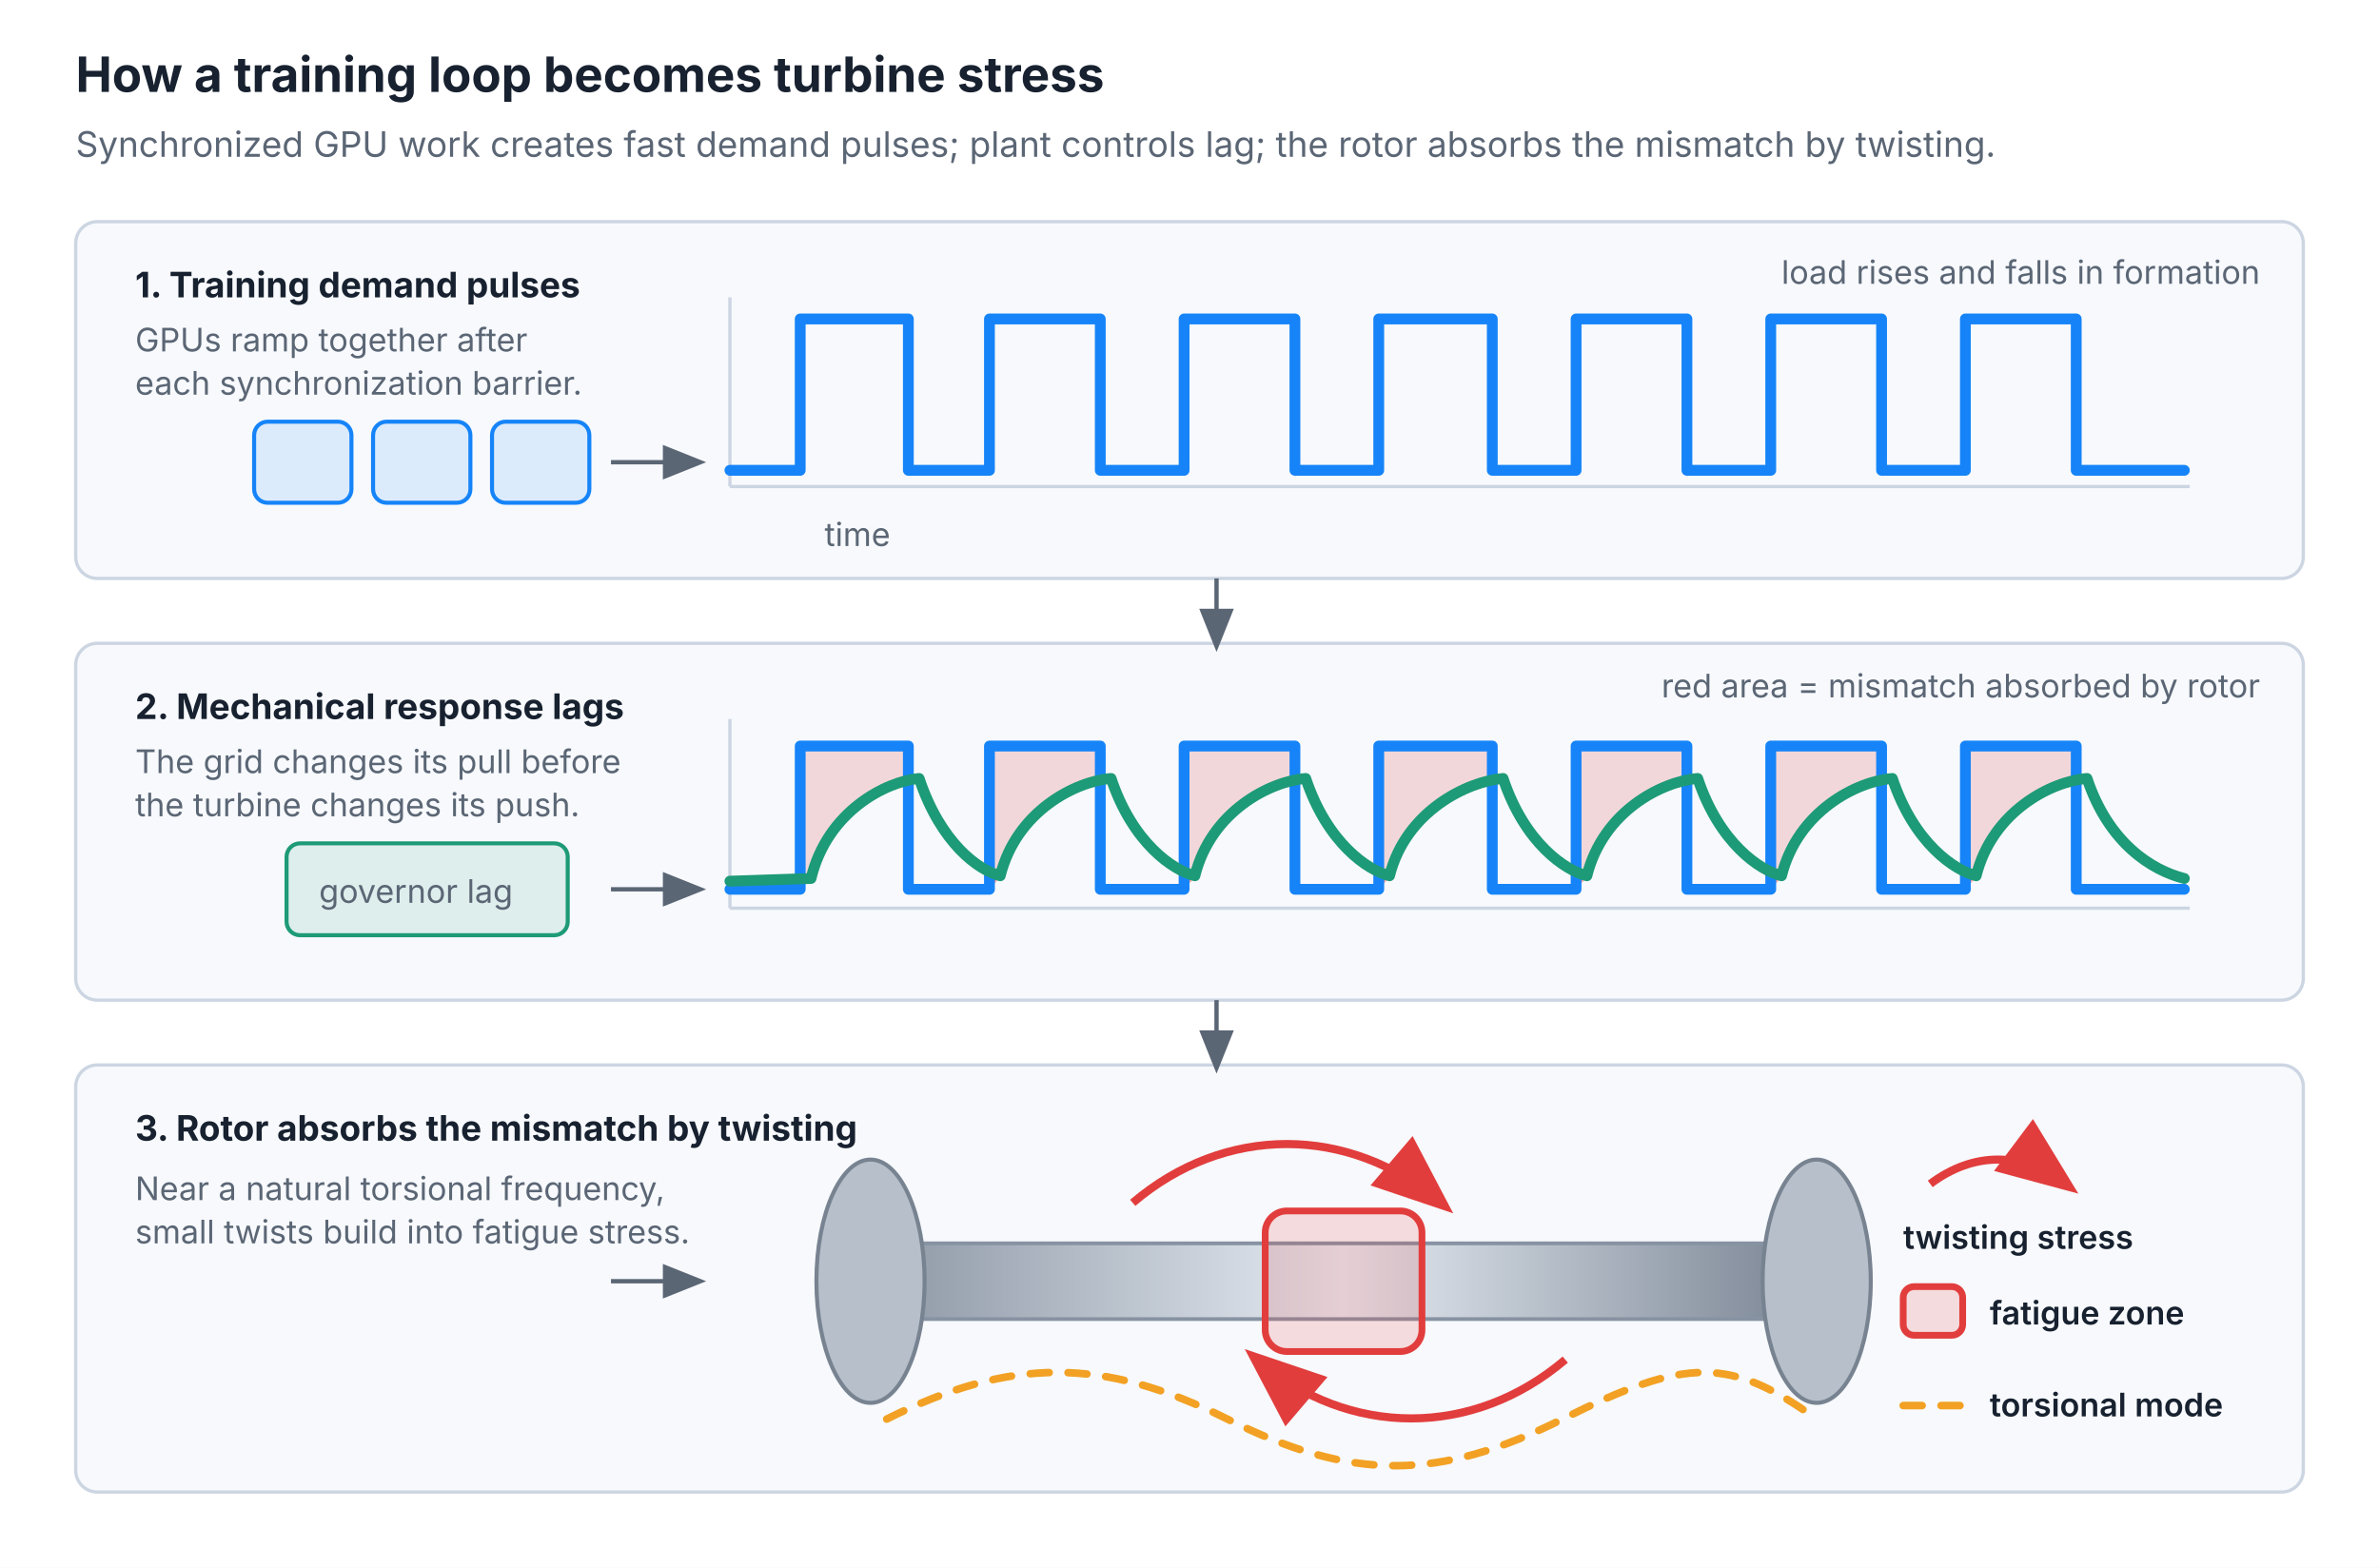
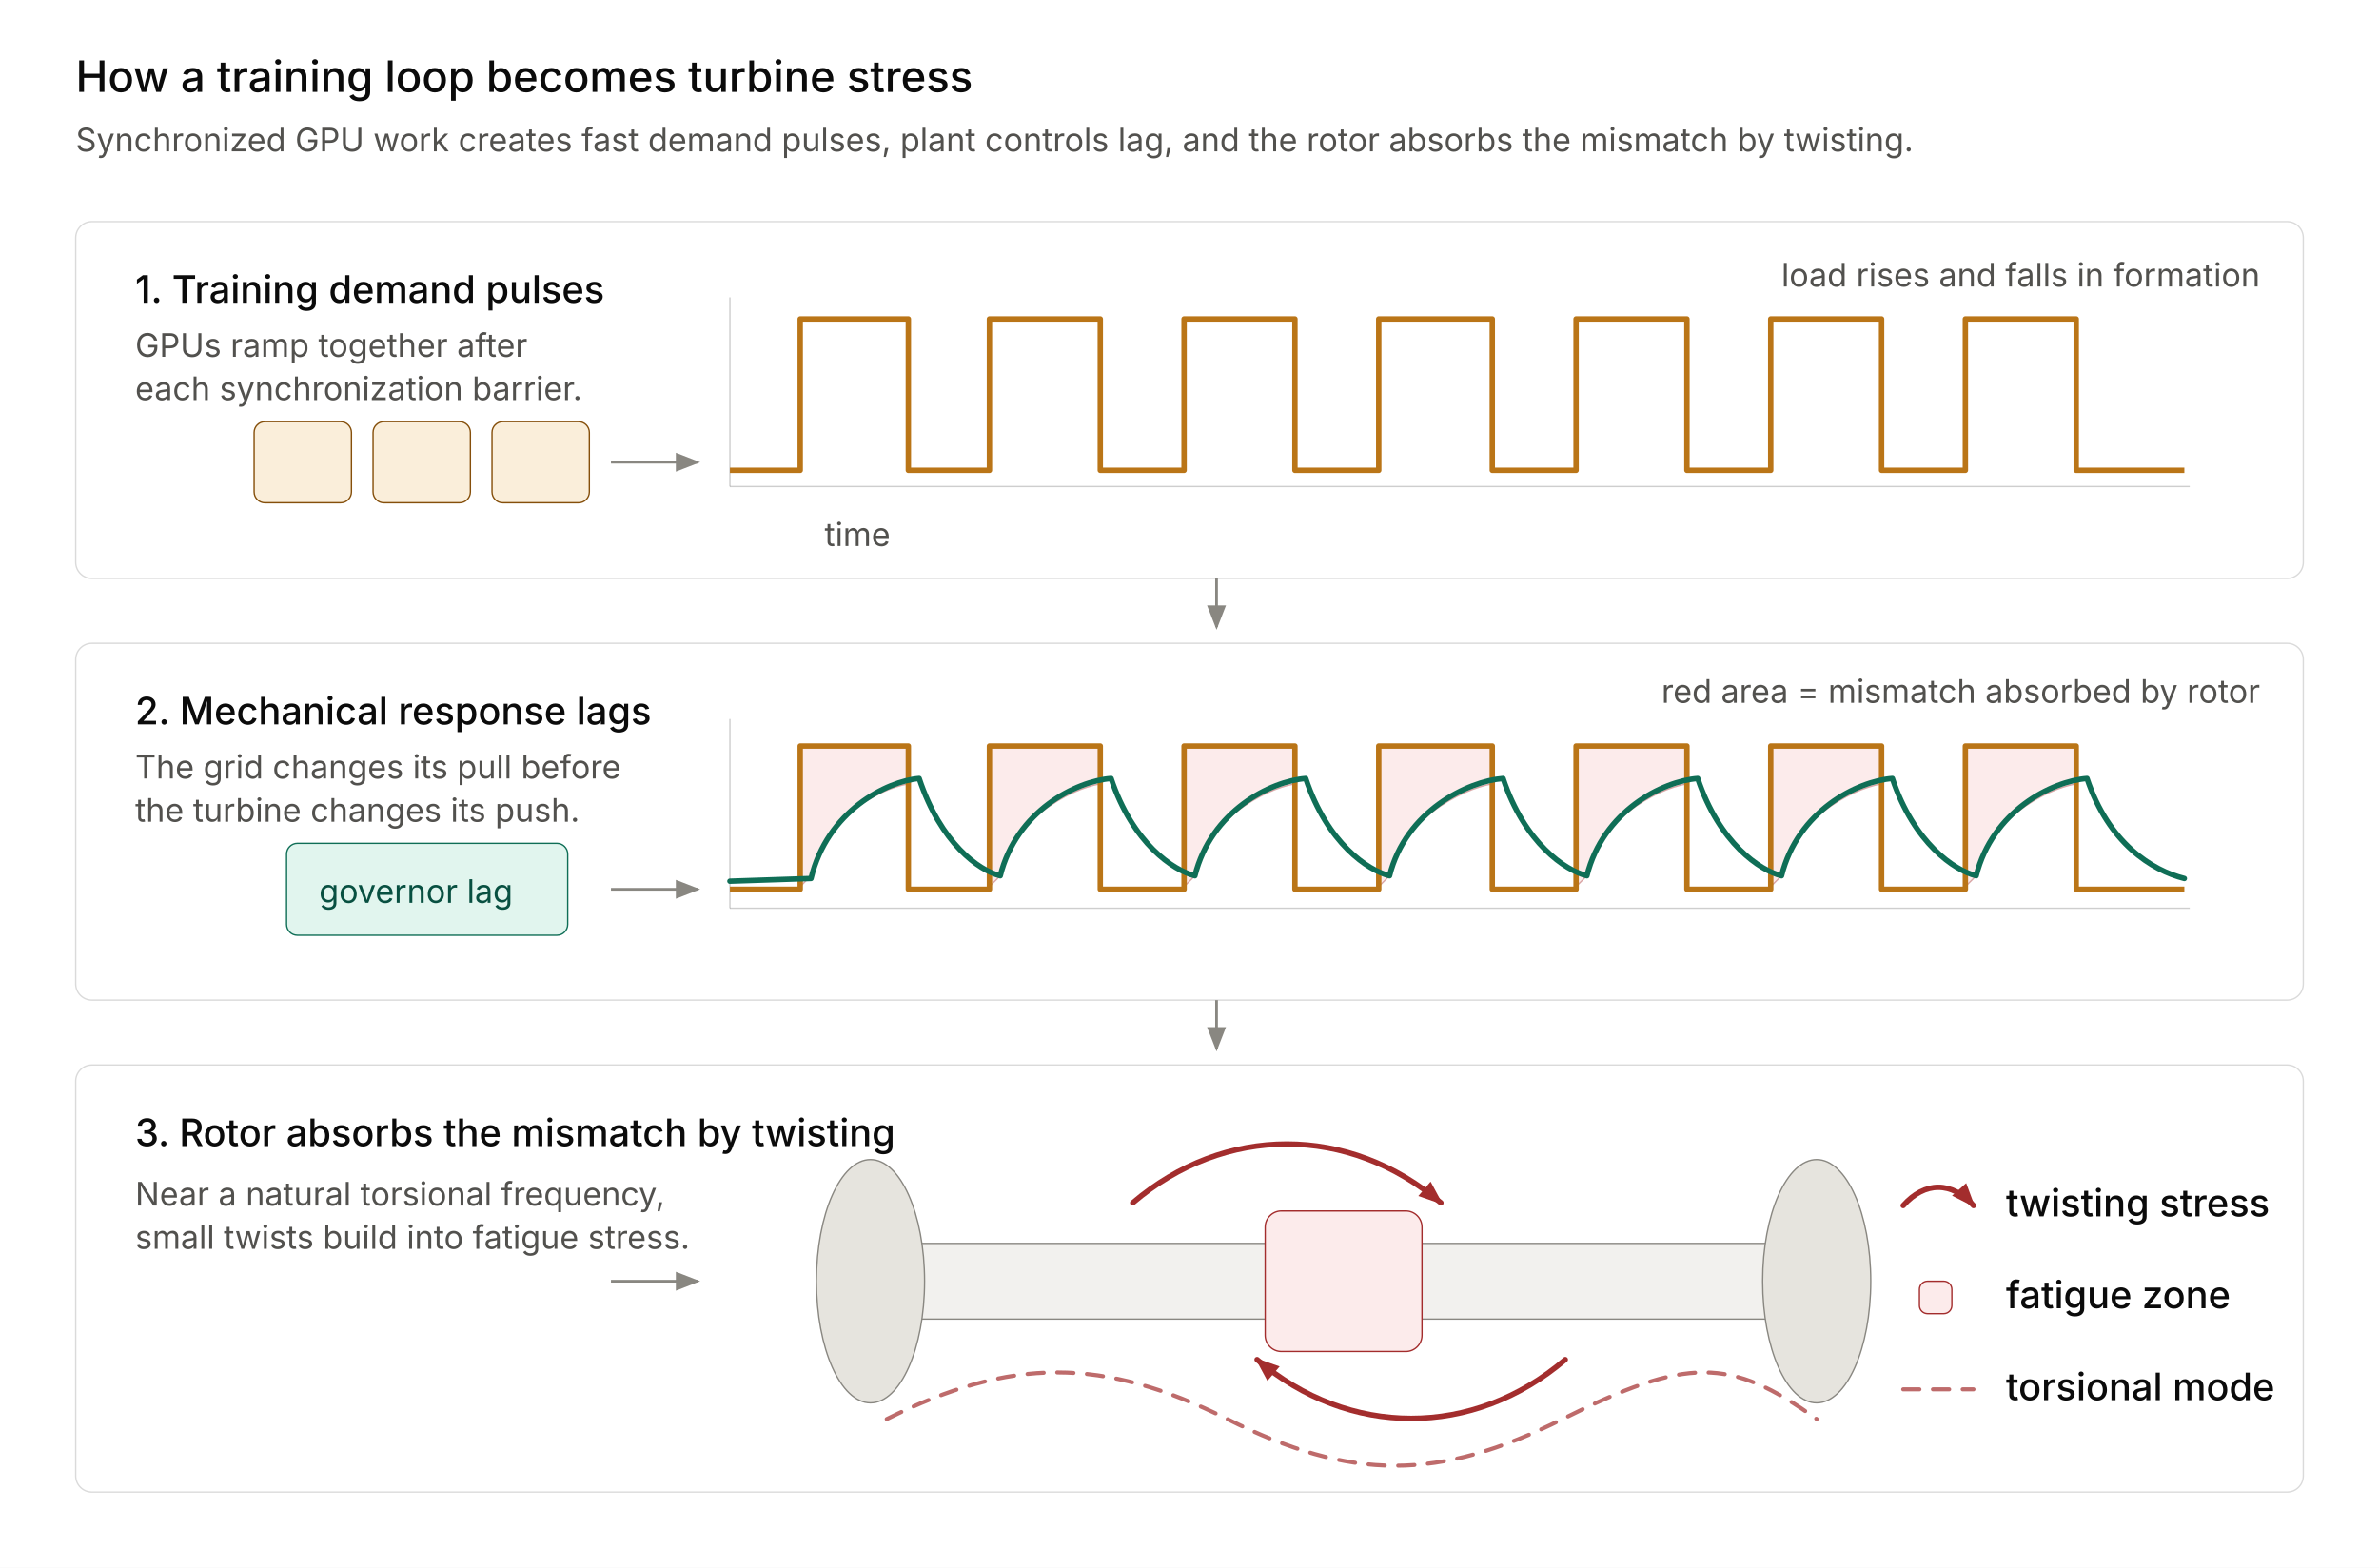
- <svg xmlns="http://www.w3.org/2000/svg" viewBox="0 0 880 580" role="img" aria-label="Diagram showing synchronized AI training load pulses becoming turbine shaft stress. Governor lag leaves a torque mismatch that the rotor absorbs by twisting, with torsional resonance risk.">
+ <svg xmlns="http://www.w3.org/2000/svg" width="100%" viewBox="0 0 880 580" role="img" font-family="-apple-system, 'system-ui', 'Segoe UI', sans-serif">
  <defs>
-     <marker id="stress-arrow" markerWidth="10" markerHeight="8" refX="8" refY="4" orient="auto">
-       <path class="arrowhead" d="M 0 0 L 10 4 L 0 8 z" fill="#5b6675" />
+     <marker id="tick-arrow" markerUnits="userSpaceOnUse" markerWidth="9" markerHeight="7" refX="8" refY="3.5" orient="auto">
+       <path d="M 0 0 L 9 3.5 L 0 7 z" fill="#898781" />
    </marker>
-     <marker id="red-arrow" markerWidth="10" markerHeight="8" refX="8" refY="4" orient="auto">
-       <path class="arrowhead-red" d="M 0 0 L 10 4 L 0 8 z" fill="#e23d3d" />
+     <marker id="stress-arrow" markerUnits="userSpaceOnUse" markerWidth="9" markerHeight="7" refX="8" refY="3.5" orient="auto">
+       <path d="M 0 0 L 9 3.5 L 0 7 z" fill="#a32d2d" />
    </marker>
-     <linearGradient id="shaft-gradient" x1="0" x2="1" y1="0" y2="0">
-       <stop offset="0" stop-color="#8c96a4" />
-       <stop offset="0.5" stop-color="#e5ebf2" />
-       <stop offset="1" stop-color="#798493" />
-     </linearGradient>
-     <style>
-       .ink { fill: #17212f; font-family: Inter, ui-sans-serif, system-ui, -apple-system, BlinkMacSystemFont, "Segoe UI", sans-serif; }
-       .muted { fill: #5b6675; font-family: Inter, ui-sans-serif, system-ui, -apple-system, BlinkMacSystemFont, "Segoe UI", sans-serif; }
-       .title { font-size: 18px; font-weight: 750; }
-       .caption { font-size: 13px; }
-       .label { font-size: 13px; font-weight: 650; }
-       .small { font-size: 12px; }
-       .key-text { fill: #17212f; font-family: Inter, ui-sans-serif, system-ui, -apple-system, BlinkMacSystemFont, "Segoe UI", sans-serif; font-size: 12px; font-weight: 600; }
-       .panel { fill: #f7f9fc; stroke: #ccd5e2; stroke-width: 1.2; }
-       .axis { stroke: #ccd5e2; stroke-width: 1.2; }
-       .training { fill: none; stroke: #1684f8; stroke-width: 4; stroke-linejoin: round; stroke-linecap: round; }
-       .governor { fill: none; stroke: #1d9a77; stroke-width: 4; stroke-linejoin: round; stroke-linecap: round; }
-       .lag { fill: rgba(226, 61, 61, 0.18); stroke: rgba(226, 61, 61, 0.42); stroke-width: 1; }
-       .arrow { stroke: #5b6675; stroke-width: 1.6; fill: none; marker-end: url(#stress-arrow); }
-       .stress-arrow { stroke: #e23d3d; stroke-width: 3; fill: none; marker-end: url(#red-arrow); }
-       .shaft { fill: url(#shaft-gradient); stroke: #8792a2; stroke-width: 1.4; }
-       .ring { fill: #b6bfca; stroke: #788391; stroke-width: 1.5; }
-       .hot { fill: rgba(226, 61, 61, 0.16); stroke: #e23d3d; stroke-width: 2.5; }
-       .resonance { fill: none; stroke: #f2a124; stroke-width: 2.8; stroke-linecap: round; stroke-dasharray: 7 7; }
-       .chip { fill: rgba(22, 132, 248, 0.12); stroke: #1684f8; stroke-width: 1.5; }
-       .plant { fill: rgba(29, 154, 119, 0.12); stroke: #1d9a77; stroke-width: 1.5; }
-       .bg { fill: #ffffff; }
-       @media (prefers-color-scheme: dark) {
-         .bg { fill: #0f1620; }
-         .ink { fill: #e8edf4; }
-         .muted { fill: #9aa7b8; }
-         .key-text { fill: #e8edf4; }
-         .panel { fill: #16202e; stroke: #2b3a4e; }
-         .axis { stroke: #33445a; }
-         .arrow { stroke: #93a1b3; }
-         .arrowhead { fill: #93a1b3; }
-         .arrowhead-red { fill: #f25555; }
-         .training { stroke: #4da3ff; }
-         .governor { stroke: #35c39a; }
-         .lag { fill: rgba(255, 99, 99, 0.22); stroke: rgba(255, 99, 99, 0.5); }
-         .stress-arrow { stroke: #f25555; }
-         .hot { fill: rgba(242, 85, 85, 0.2); stroke: #f25555; }
-         .chip { stroke: #4da3ff; }
-         .plant { stroke: #35c39a; }
-       }
-     </style>
  </defs>
-   <rect class="bg" x="0" y="0" width="880" height="580" />
-   <text class="ink title" x="28" y="34">How a training loop becomes turbine stress</text>
-   <text class="muted caption" x="28" y="58">Synchronized GPU work creates fast demand pulses; plant controls lag; the rotor absorbs the mismatch by twisting.</text>
-   <rect class="panel" x="28" y="82" width="824" height="132" rx="8" />
-   <text class="ink label" x="50" y="110">1. Training demand pulses</text>
-   <text class="muted small" x="50" y="130">GPUs ramp together after</text>
-   <text class="muted small" x="50" y="146">each synchronization barrier.</text>
-   <line class="axis" x1="270" y1="180" x2="810" y2="180" />
-   <line class="axis" x1="270" y1="110" x2="270" y2="180" />
-   <path class="training" d="M270 174 L296 174 L296 118 L336 118 L336 174 L366 174 L366 118 L407 118 L407 174 L438 174 L438 118 L479 118 L479 174 L510 174 L510 118 L552 118 L552 174 L583 174 L583 118 L624 118 L624 174 L655 174 L655 118 L696 118 L696 174 L727 174 L727 118 L768 118 L768 174 L808 174" />
-   <rect class="chip" x="94" y="156" width="36" height="30" rx="5" />
-   <rect class="chip" x="138" y="156" width="36" height="30" rx="5" />
-   <rect class="chip" x="182" y="156" width="36" height="30" rx="5" />
-   <line class="arrow" x1="226" y1="171" x2="258" y2="171" />
-   <text class="muted small" x="305" y="202">time</text>
-   <text class="muted small" x="836" y="105" text-anchor="end">load rises and falls in formation</text>
-   <rect class="panel" x="28" y="238" width="824" height="132" rx="8" />
-   <text class="ink label" x="50" y="266">2. Mechanical response lags</text>
-   <text class="muted small" x="50" y="286">The grid changes its pull before</text>
-   <text class="muted small" x="50" y="302">the turbine changes its push.</text>
-   <line class="axis" x1="270" y1="336" x2="810" y2="336" />
-   <line class="axis" x1="270" y1="266" x2="270" y2="336" />
-   <path class="lag" d="M296 276 L336 276 L336 290 C324 292 304 304 300 324 L296 328 Z M366 276 L407 276 L407 290 C395 292 374 304 370 324 L366 328 Z M438 276 L479 276 L479 290 C467 292 446 304 442 324 L438 328 Z M510 276 L552 276 L552 290 C540 292 518 304 514 324 L510 328 Z M583 276 L624 276 L624 290 C612 292 591 304 587 324 L583 328 Z M655 276 L696 276 L696 290 C684 292 663 304 659 324 L655 328 Z M727 276 L768 276 L768 290 C756 292 735 304 731 324 L727 328 Z" />
-   <path class="training" d="M270 329 L296 329 L296 276 L336 276 L336 329 L366 329 L366 276 L407 276 L407 329 L438 329 L438 276 L479 276 L479 329 L510 329 L510 276 L552 276 L552 329 L583 329 L583 276 L624 276 L624 329 L655 329 L655 276 L696 276 L696 329 L727 329 L727 276 L768 276 L768 329 L808 329" />
-   <path class="governor" d="M270 326 L300 325 C306 300 328 289 340 288 C348 312 362 322 370 324 C376 300 398 289 411 288 C419 312 434 322 442 324 C448 300 470 289 483 288 C491 312 506 322 514 324 C520 300 543 289 556 288 C564 312 579 322 587 324 C593 300 615 289 628 288 C636 312 651 322 659 324 C665 300 687 289 700 288 C708 312 723 322 731 324 C737 300 759 289 772 288 C780 312 796 322 808 325" />
-   <rect class="plant" x="106" y="312" width="104" height="34" rx="5" />
-   <text class="muted small" x="118" y="334">governor lag</text>
-   <line class="arrow" x1="226" y1="329" x2="258" y2="329" />
-   <text class="muted small" x="836" y="258" text-anchor="end">red area = mismatch absorbed by rotor</text>
-   <rect class="panel" x="28" y="394" width="824" height="158" rx="8" />
-   <text class="ink label" x="50" y="422">3. Rotor absorbs the mismatch by twisting</text>
-   <text class="muted small" x="50" y="444">Near a natural torsional frequency,</text>
-   <text class="muted small" x="50" y="460">small twists build into fatigue stress.</text>
-   <line class="arrow" x1="226" y1="474" x2="258" y2="474" />
+   <rect x="0" y="0" width="880" height="580" fill="#ffffff" />
+   <text x="28" y="34" fill="#0b0b0b" font-size="16" font-weight="500">How a training loop becomes turbine stress</text>
+   <text x="28" y="56" fill="#52514e" font-size="12">Synchronized GPU work creates fast demand pulses, plant controls lag, and the rotor absorbs the mismatch by twisting.</text>
+   <rect x="28" y="82" width="824" height="132" rx="6" fill="#ffffff" stroke="#0b0b0b" stroke-opacity="0.15" stroke-width="0.5" />
+   <text x="50" y="112" fill="#0b0b0b" font-size="14" font-weight="500">1. Training demand pulses</text>
+   <text x="50" y="132" fill="#52514e" font-size="12">GPUs ramp together after</text>
+   <text x="50" y="148" fill="#52514e" font-size="12">each synchronization barrier.</text>
+   <line x1="270" y1="180" x2="810" y2="180" stroke="#0b0b0b" stroke-opacity="0.2" stroke-width="0.5" />
+   <line x1="270" y1="110" x2="270" y2="180" stroke="#0b0b0b" stroke-opacity="0.2" stroke-width="0.5" />
+   <path d="M270 174 L296 174 L296 118 L336 118 L336 174 L366 174 L366 118 L407 118 L407 174 L438 174 L438 118 L479 118 L479 174 L510 174 L510 118 L552 118 L552 174 L583 174 L583 118 L624 118 L624 174 L655 174 L655 118 L696 118 L696 174 L727 174 L727 118 L768 118 L768 174 L808 174" fill="none" stroke="#BA7517" stroke-width="2" stroke-linejoin="round" />
+   <rect x="94" y="156" width="36" height="30" rx="4" fill="#faeeda" stroke="#854f0b" stroke-width="0.5" />
+   <rect x="138" y="156" width="36" height="30" rx="4" fill="#faeeda" stroke="#854f0b" stroke-width="0.5" />
+   <rect x="182" y="156" width="36" height="30" rx="4" fill="#faeeda" stroke="#854f0b" stroke-width="0.5" />
+   <line x1="226" y1="171" x2="258" y2="171" stroke="#898781" stroke-width="1" marker-end="url(#tick-arrow)" />
+   <text x="305" y="202" fill="#52514e" font-size="12">time</text>
+   <text x="836" y="106" text-anchor="end" fill="#52514e" font-size="12">load rises and falls in formation</text>
+   <rect x="28" y="238" width="824" height="132" rx="6" fill="#ffffff" stroke="#0b0b0b" stroke-opacity="0.15" stroke-width="0.5" />
+   <text x="50" y="268" fill="#0b0b0b" font-size="14" font-weight="500">2. Mechanical response lags</text>
+   <text x="50" y="288" fill="#52514e" font-size="12">The grid changes its pull before</text>
+   <text x="50" y="304" fill="#52514e" font-size="12">the turbine changes its push.</text>
+   <line x1="270" y1="336" x2="810" y2="336" stroke="#0b0b0b" stroke-opacity="0.2" stroke-width="0.5" />
+   <line x1="270" y1="266" x2="270" y2="336" stroke="#0b0b0b" stroke-opacity="0.2" stroke-width="0.5" />
+   <path d="M296 276 L336 276 L336 290 C324 292 304 304 300 324 L296 328 Z M366 276 L407 276 L407 290 C395 292 374 304 370 324 L366 328 Z M438 276 L479 276 L479 290 C467 292 446 304 442 324 L438 328 Z M510 276 L552 276 L552 290 C540 292 518 304 514 324 L510 328 Z M583 276 L624 276 L624 290 C612 292 591 304 587 324 L583 328 Z M655 276 L696 276 L696 290 C684 292 663 304 659 324 L655 328 Z M727 276 L768 276 L768 290 C756 292 735 304 731 324 L727 328 Z" fill="#fcebeb" stroke="#a32d2d" stroke-opacity="0.4" stroke-width="0.5" />
+   <path d="M270 329 L296 329 L296 276 L336 276 L336 329 L366 329 L366 276 L407 276 L407 329 L438 329 L438 276 L479 276 L479 329 L510 329 L510 276 L552 276 L552 329 L583 329 L583 276 L624 276 L624 329 L655 329 L655 276 L696 276 L696 329 L727 329 L727 276 L768 276 L768 329 L808 329" fill="none" stroke="#BA7517" stroke-width="2" stroke-linejoin="round" />
+   <path d="M270 326 L300 325 C306 300 328 289 340 288 C348 312 362 322 370 324 C376 300 398 289 411 288 C419 312 434 322 442 324 C448 300 470 289 483 288 C491 312 506 322 514 324 C520 300 543 289 556 288 C564 312 579 322 587 324 C593 300 615 289 628 288 C636 312 651 322 659 324 C665 300 687 289 700 288 C708 312 723 322 731 324 C737 300 759 289 772 288 C780 312 796 322 808 325" fill="none" stroke="#0f6e56" stroke-width="2" stroke-linejoin="round" stroke-linecap="round" />
+   <rect x="106" y="312" width="104" height="34" rx="4" fill="#e1f5ee" stroke="#0f6e56" stroke-width="0.5" />
+   <text x="118" y="334" fill="#085041" font-size="12">governor lag</text>
+   <line x1="226" y1="329" x2="258" y2="329" stroke="#898781" stroke-width="1" marker-end="url(#tick-arrow)" />
+   <text x="836" y="260" text-anchor="end" fill="#52514e" font-size="12">red area = mismatch absorbed by rotor</text>
+   <rect x="28" y="394" width="824" height="158" rx="6" fill="#ffffff" stroke="#0b0b0b" stroke-opacity="0.15" stroke-width="0.5" />
+   <text x="50" y="424" fill="#0b0b0b" font-size="14" font-weight="500">3. Rotor absorbs the mismatch by twisting</text>
+   <text x="50" y="446" fill="#52514e" font-size="12">Near a natural torsional frequency,</text>
+   <text x="50" y="462" fill="#52514e" font-size="12">small twists build into fatigue stress.</text>
+   <line x1="226" y1="474" x2="258" y2="474" stroke="#898781" stroke-width="1" marker-end="url(#tick-arrow)" />
  <g transform="translate(280 0)">
-     <rect class="shaft" x="42" y="460" width="350" height="28" rx="14" />
-     <ellipse class="ring" cx="42" cy="474" rx="20" ry="45" />
-     <ellipse class="ring" cx="392" cy="474" rx="20" ry="45" />
-     <rect class="hot" x="188" y="448" width="58" height="52" rx="8" />
-     <path class="stress-arrow" d="M139 445 C173 416 219 416 253 445" />
-     <path class="stress-arrow" d="M299 503 C265 532 219 532 185 503" />
-     <path class="resonance" d="M48 525 C94 502 128 502 174 525 S252 548 298 525 S360 502 392 525" />
+     <rect x="42" y="460" width="350" height="28" rx="14" fill="#f2f1ee" stroke="#898781" stroke-width="0.5" />
+     <ellipse cx="42" cy="474" rx="20" ry="45" fill="#e6e4de" stroke="#898781" stroke-width="0.5" />
+     <ellipse cx="392" cy="474" rx="20" ry="45" fill="#e6e4de" stroke="#898781" stroke-width="0.5" />
+     <rect x="188" y="448" width="58" height="52" rx="6" fill="#fcebeb" stroke="#a32d2d" stroke-width="0.5" />
+     <path d="M139 445 C173 416 219 416 253 445" fill="none" stroke="#a32d2d" stroke-width="2" stroke-linecap="round" marker-end="url(#stress-arrow)" />
+     <path d="M299 503 C265 532 219 532 185 503" fill="none" stroke="#a32d2d" stroke-width="2" stroke-linecap="round" marker-end="url(#stress-arrow)" />
+     <path d="M48 525 C94 502 128 502 174 525 S252 548 298 525 S360 502 392 525" fill="none" stroke="#a32d2d" stroke-opacity="0.7" stroke-width="1.5" stroke-linecap="round" stroke-dasharray="6 5" />
  </g>
  <g>
-     <path class="stress-arrow" d="M714 438 C730 426 748 426 764 438" />
-     <text class="key-text" x="704" y="462">twisting stress</text>
-     <rect class="hot" x="704" y="476" width="22" height="18" rx="4" />
-     <text class="key-text" x="736" y="490">fatigue zone</text>
-     <line class="resonance" x1="704" y1="520" x2="728" y2="520" />
-     <text class="key-text" x="736" y="524">torsional mode</text>
+     <path d="M704 446 C712 437 722 437 730 446" fill="none" stroke="#a32d2d" stroke-width="2" stroke-linecap="round" marker-end="url(#stress-arrow)" />
+     <text x="742" y="450" fill="#0b0b0b" font-size="14" font-weight="500">twisting stress</text>
+     <rect x="710" y="474" width="12" height="12" rx="3" fill="#fcebeb" stroke="#a32d2d" stroke-width="0.5" />
+     <text x="742" y="484" fill="#0b0b0b" font-size="14" font-weight="500">fatigue zone</text>
+     <line x1="704" y1="514" x2="730" y2="514" stroke="#a32d2d" stroke-opacity="0.7" stroke-width="1.5" stroke-linecap="round" stroke-dasharray="6 5" />
+     <text x="742" y="518" fill="#0b0b0b" font-size="14" font-weight="500">torsional mode</text>
  </g>
-   <path class="arrow" d="M450 214 C450 224 450 228 450 238" />
-   <path class="arrow" d="M450 370 C450 380 450 384 450 394" />
+   <path d="M450 214 L450 232" fill="none" stroke="#898781" stroke-width="1" marker-end="url(#tick-arrow)" />
+   <path d="M450 370 L450 388" fill="none" stroke="#898781" stroke-width="1" marker-end="url(#tick-arrow)" />
</svg>
